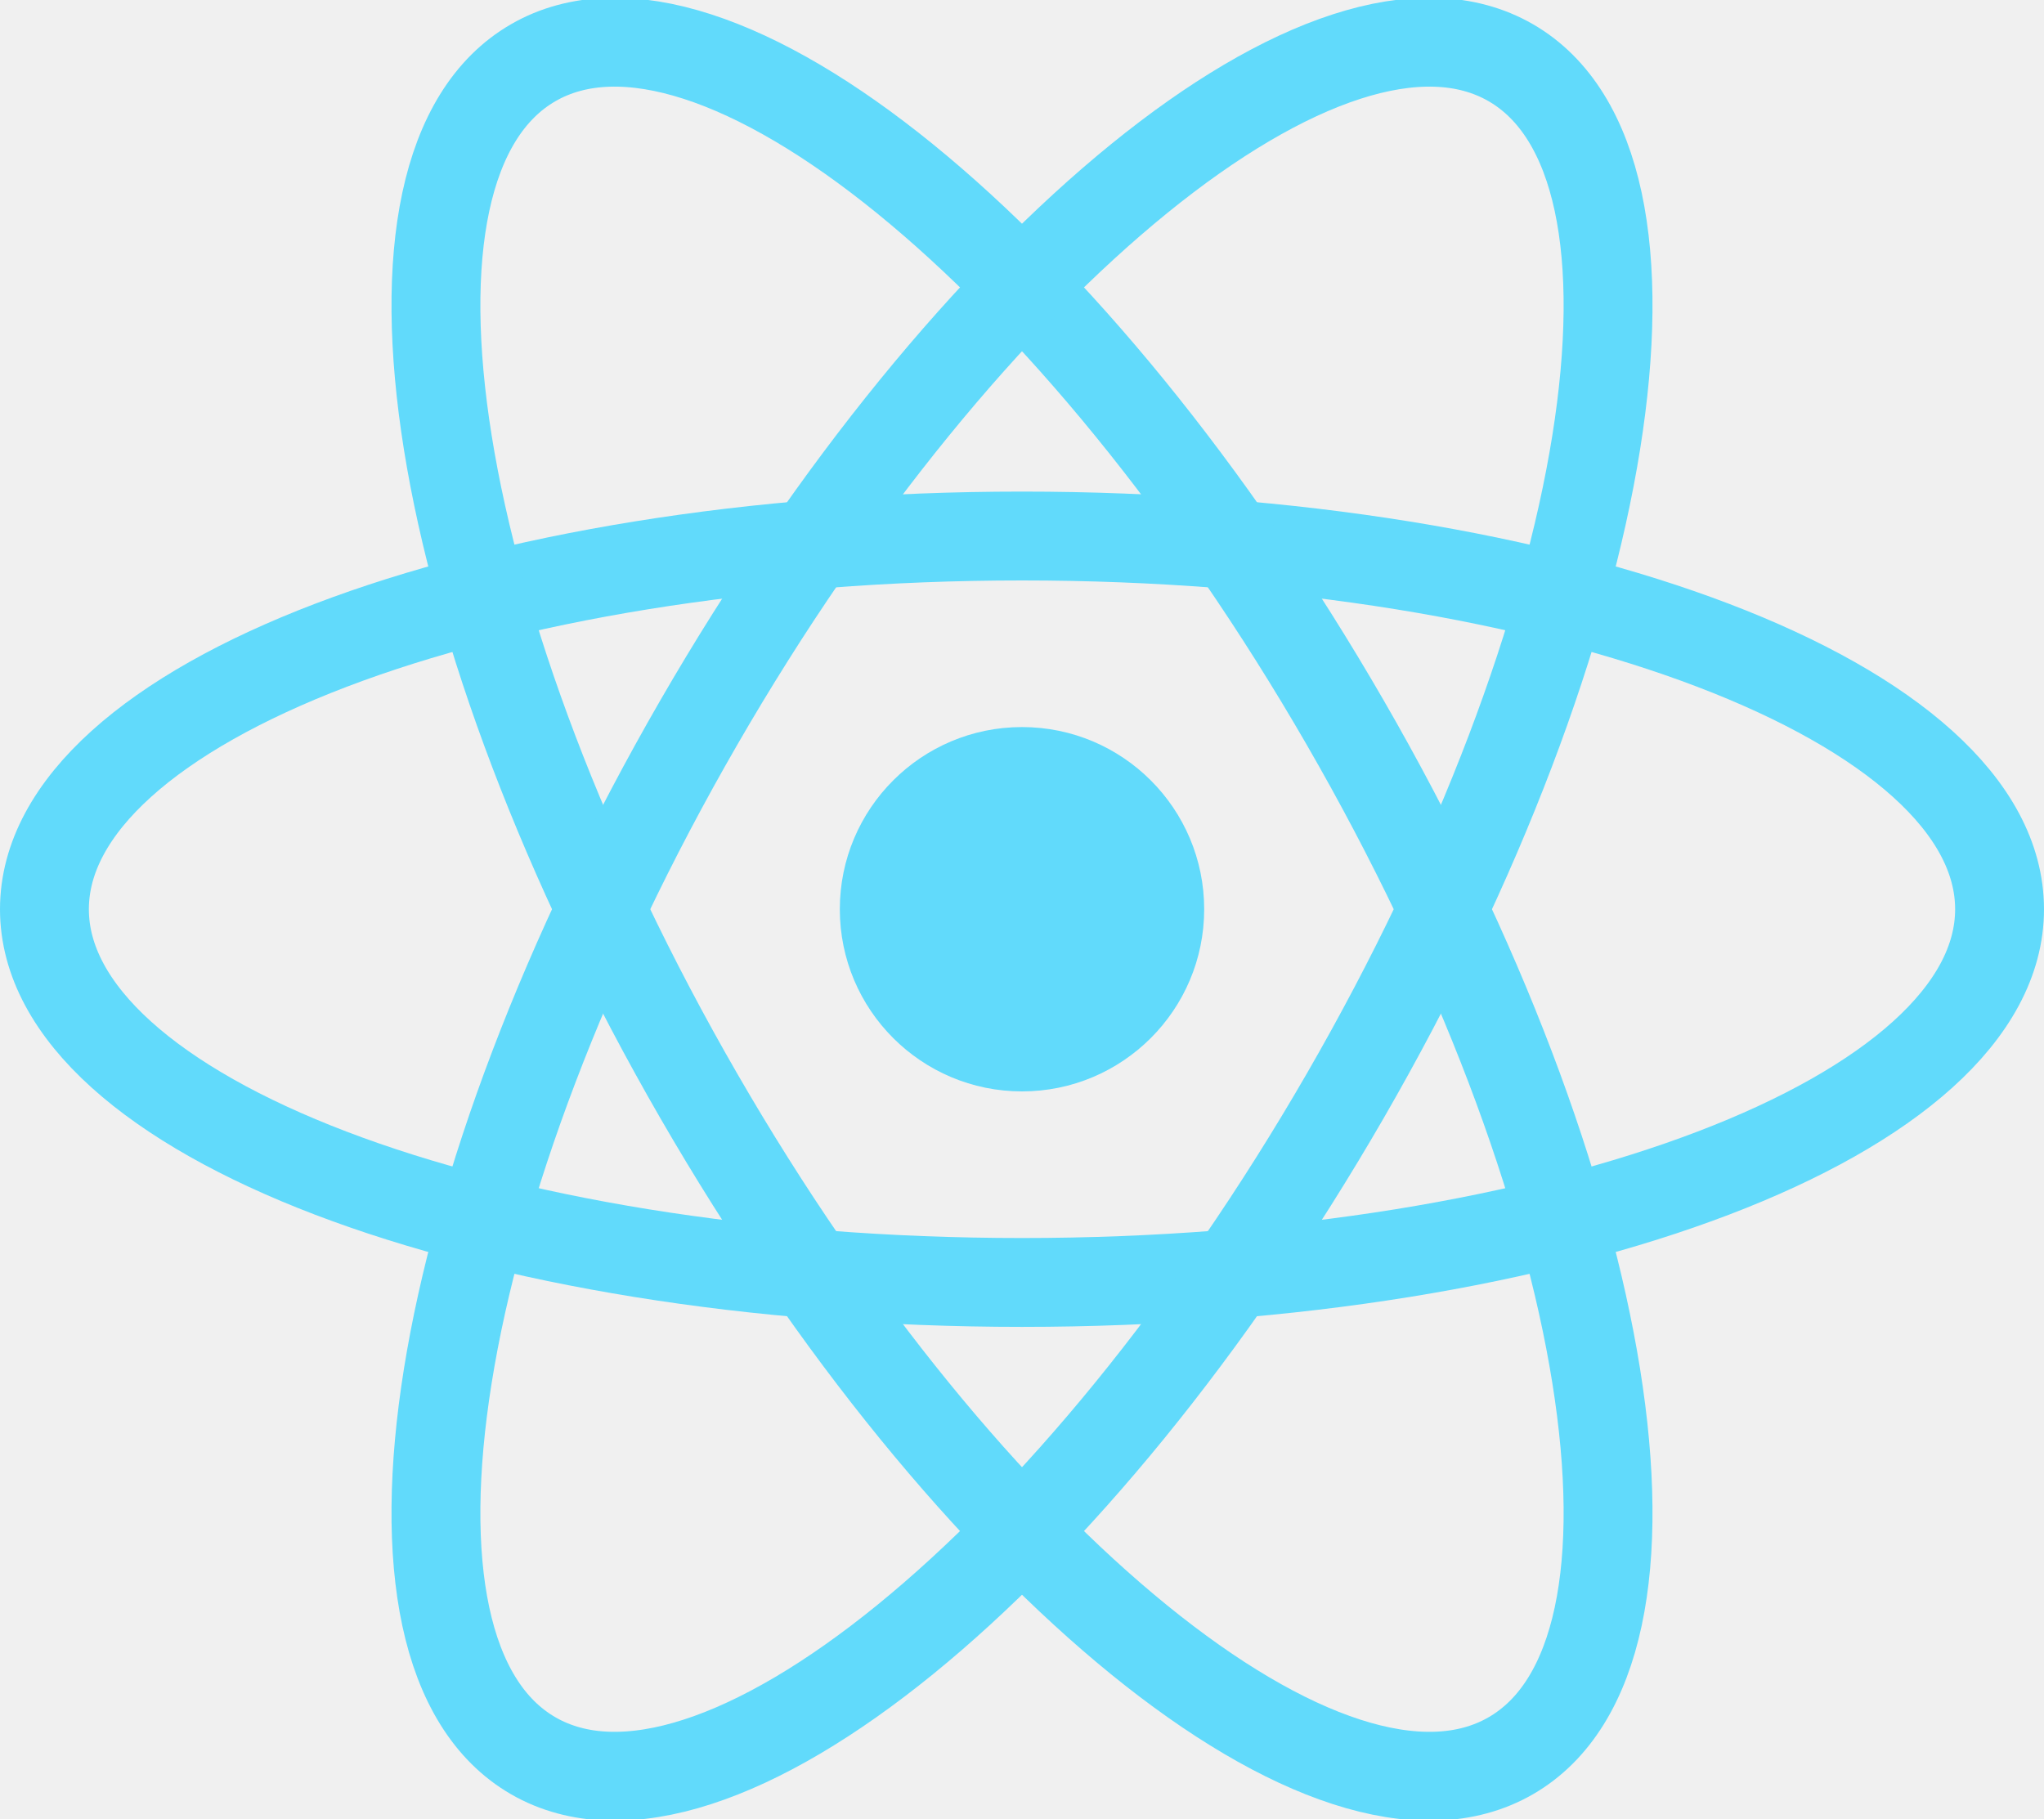
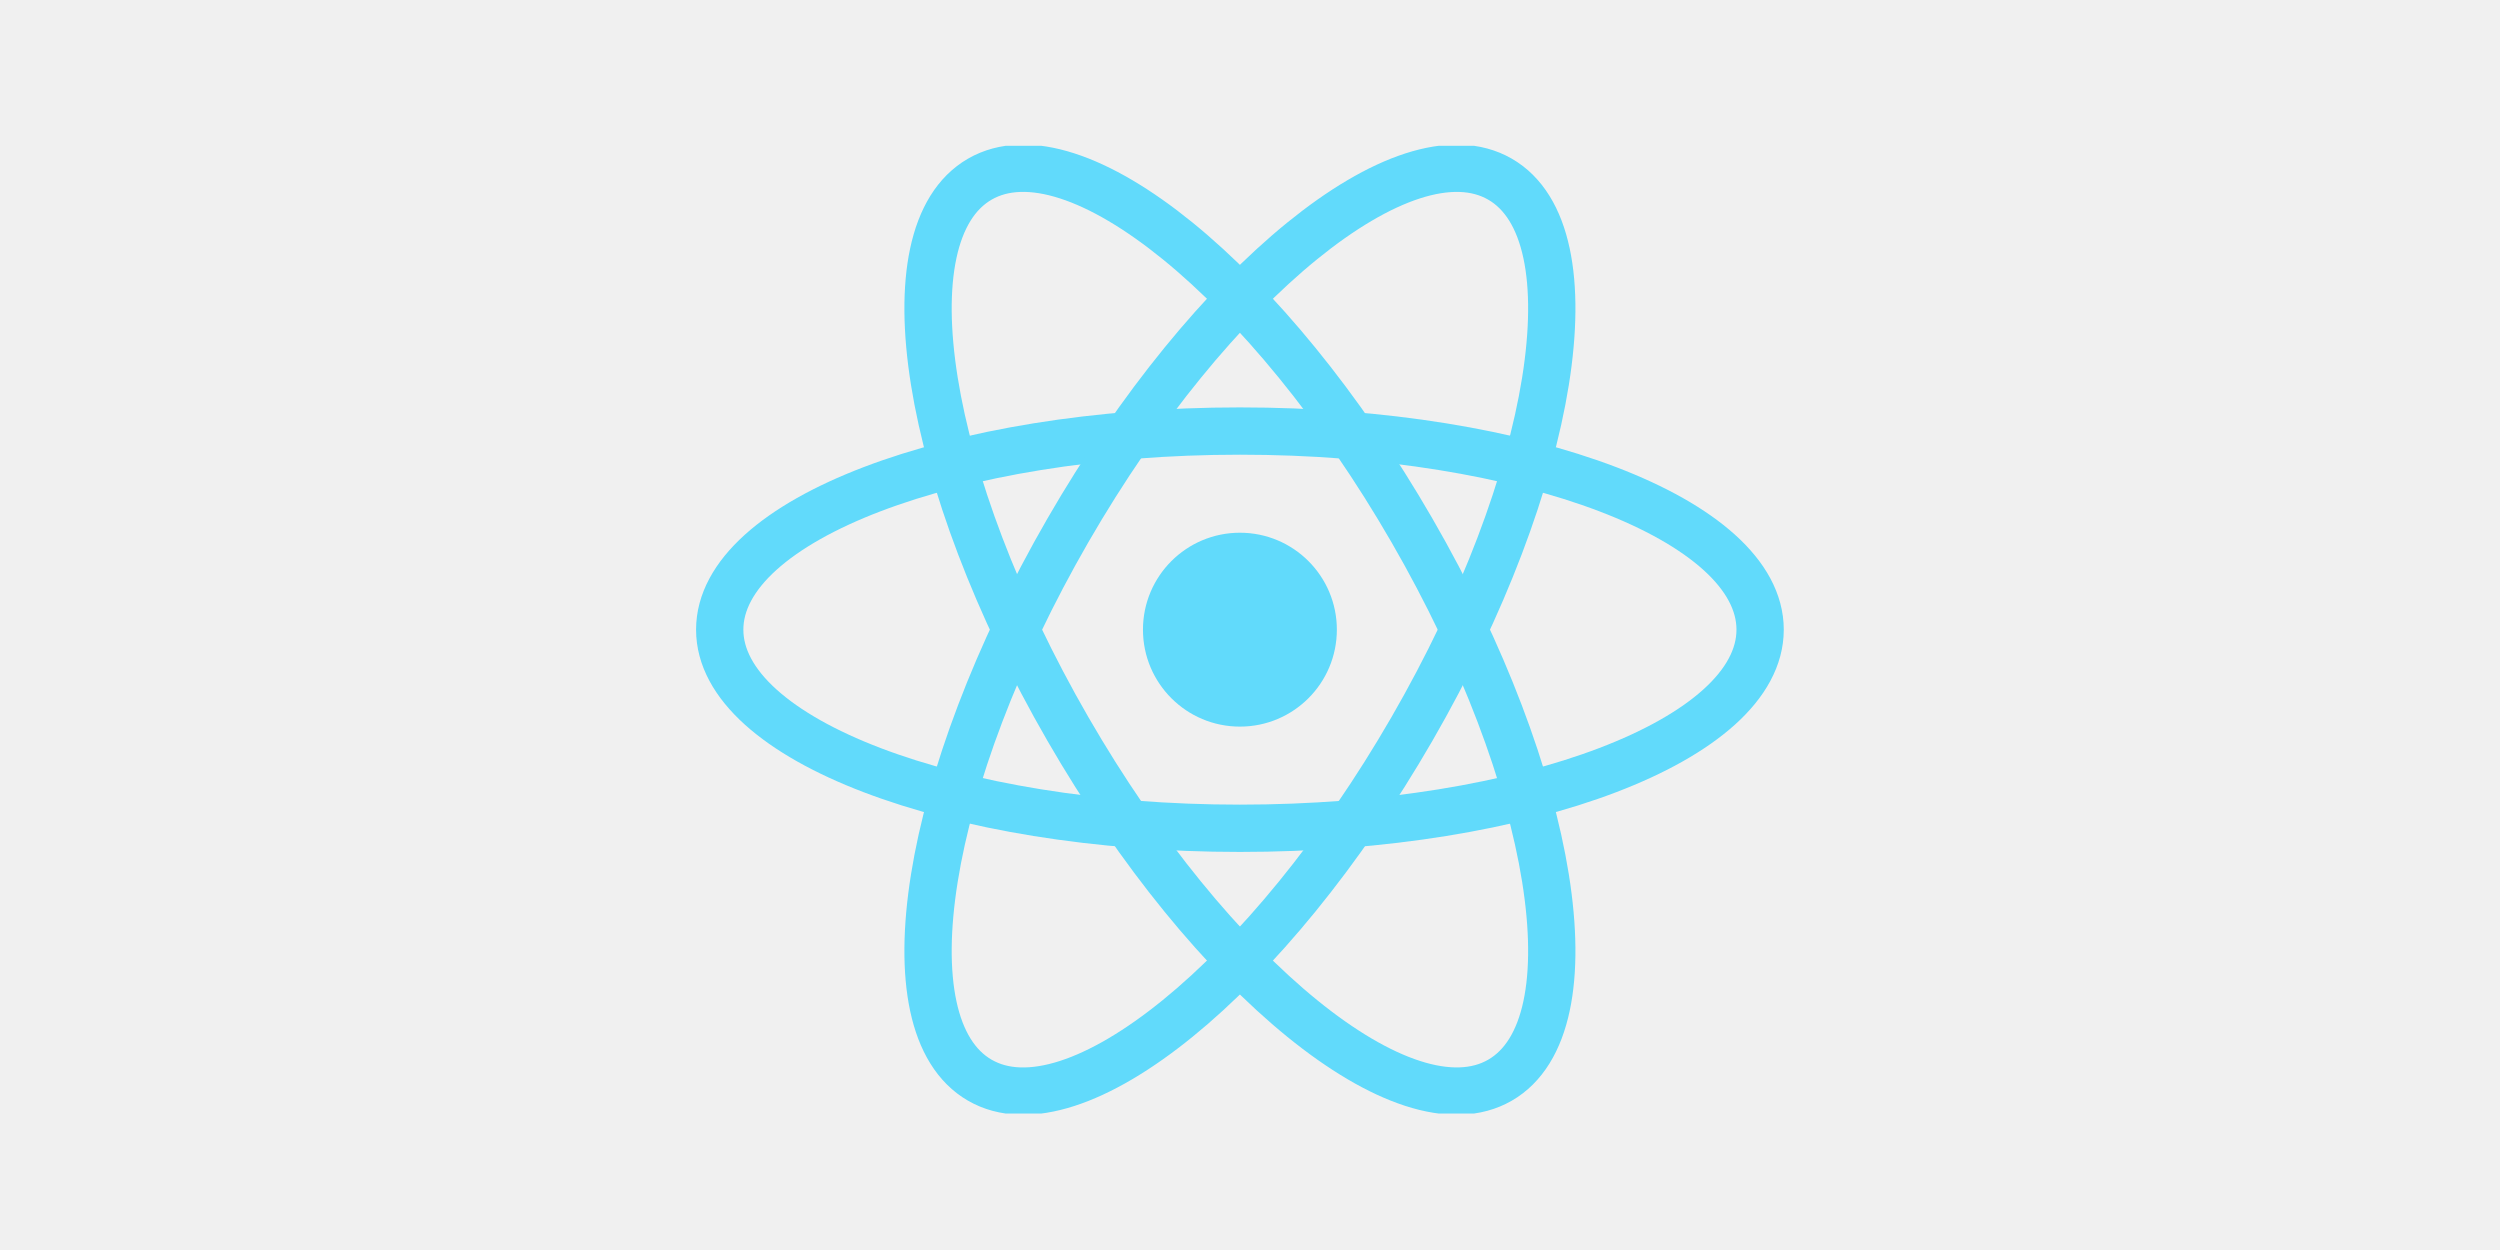
- <svg xmlns="http://www.w3.org/2000/svg" viewBox="-11.5 -10.232 23 20.463">
-   <circle cx="0" cy="0" r="2.05" fill="#61dafb" />
-   <g stroke="#61dafb" stroke-width="1" fill="none">
-     <ellipse rx="11" ry="4.2" />
-     <ellipse rx="11" ry="4.2" transform="rotate(60)" />
-     <ellipse rx="11" ry="4.2" transform="rotate(120)" />
+ <svg xmlns="http://www.w3.org/2000/svg" width="124" height="62" viewBox="0 0 124 62" fill="none">
+   <g clip-path="url(#clip0_77_110)">
+     <path d="M61.5 36.04C64.156 36.04 66.308 33.887 66.308 31.231C66.308 28.576 64.156 26.423 61.5 26.423C58.844 26.423 56.691 28.576 56.691 31.231C56.691 33.887 58.844 36.04 61.5 36.04Z" fill="#61DAFB" />
+     <path d="M61.5 41.083C75.75 41.083 87.302 36.672 87.302 31.232C87.302 25.791 75.75 21.38 61.5 21.38C47.25 21.38 35.698 25.791 35.698 31.232C35.698 36.672 47.25 41.083 61.5 41.083Z" stroke="#61DAFB" stroke-width="2.346" />
+     <path d="M52.968 36.157C60.093 48.498 69.689 56.297 74.401 53.577C79.113 50.856 77.157 38.647 70.032 26.306C62.907 13.965 53.311 6.166 48.599 8.886C43.887 11.607 45.843 23.817 52.968 36.157Z" stroke="#61DAFB" stroke-width="2.346" />
+     <path d="M52.968 26.306C45.843 38.648 43.887 50.857 48.599 53.578C53.311 56.298 62.907 48.499 70.032 36.158C77.157 23.817 79.113 11.608 74.401 8.887C69.689 6.167 60.093 13.966 52.968 26.306Z" stroke="#61DAFB" stroke-width="2.346" />
  </g>
+   <defs>
+     <clipPath id="clip0_77_110">
+       <rect width="53.95" height="48" fill="white" transform="translate(34.5251 7.23193)" />
+     </clipPath>
+   </defs>
</svg>
